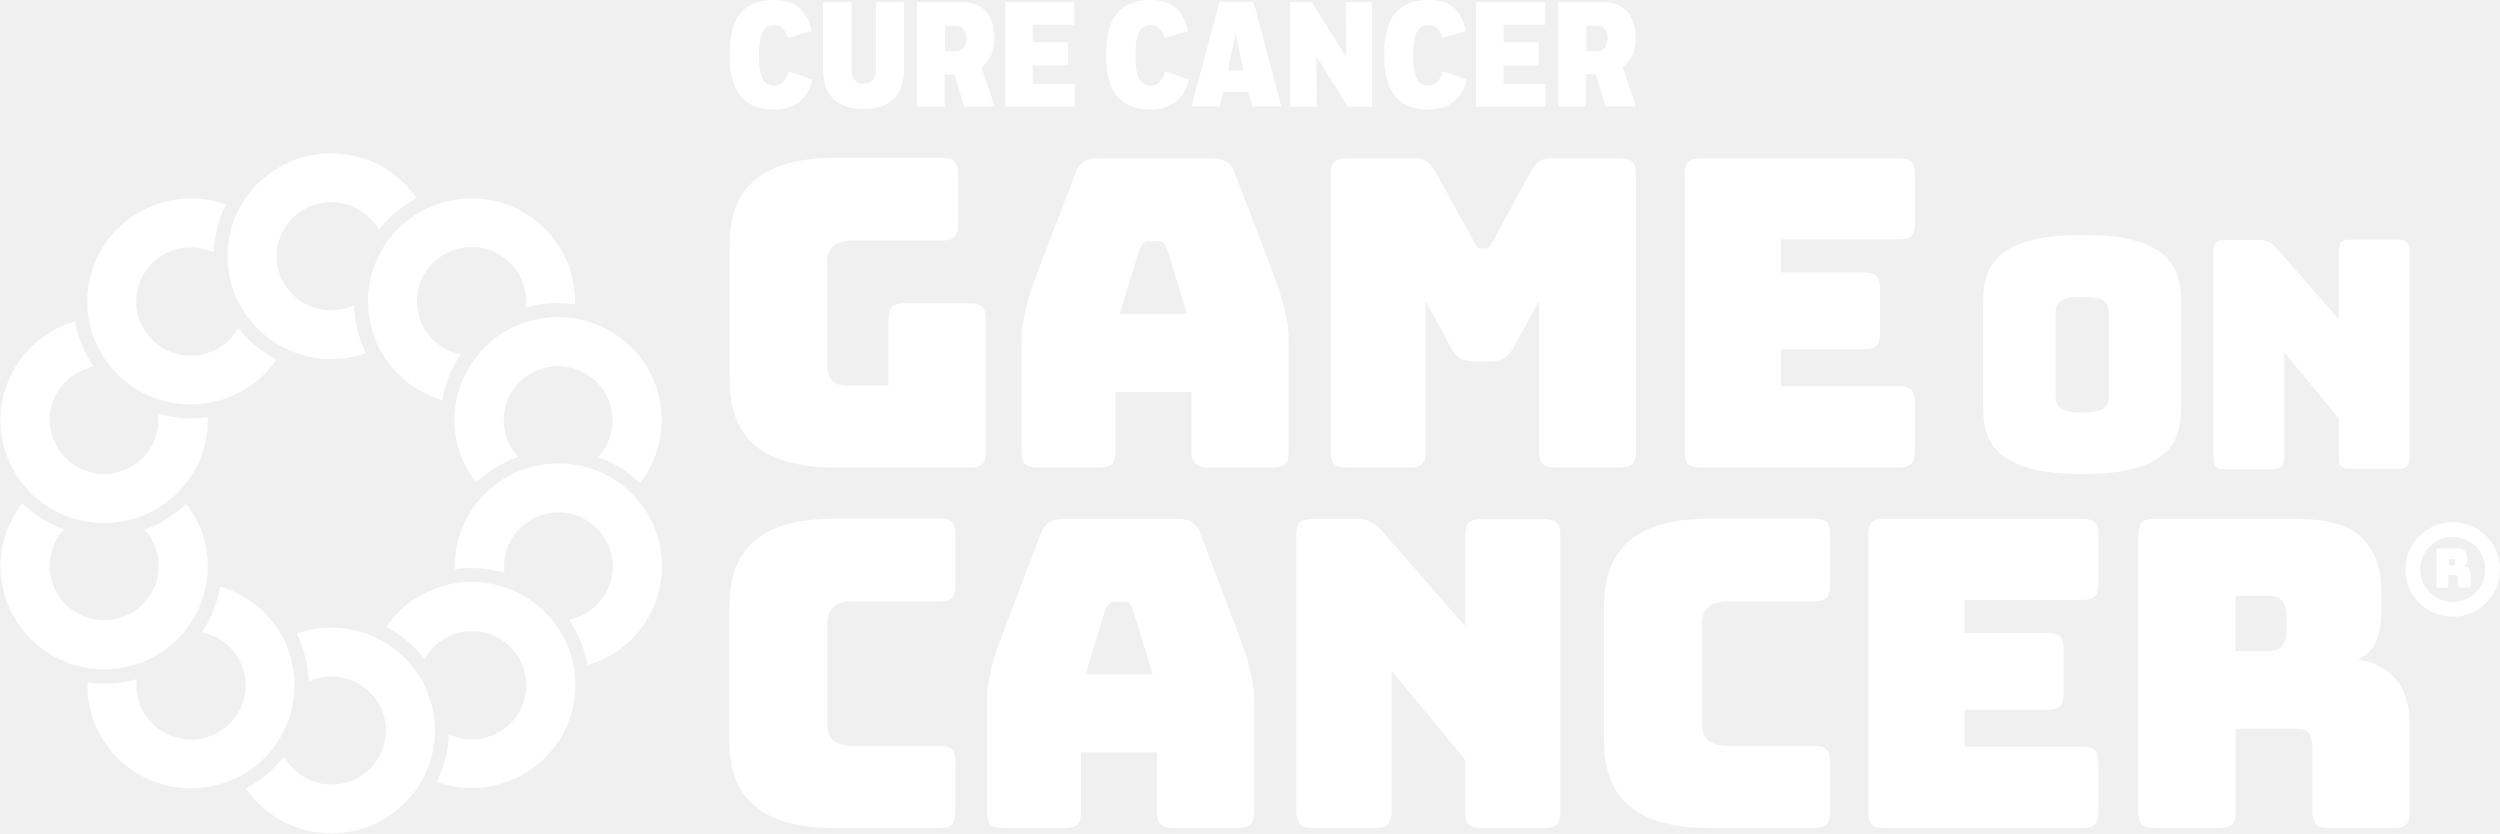
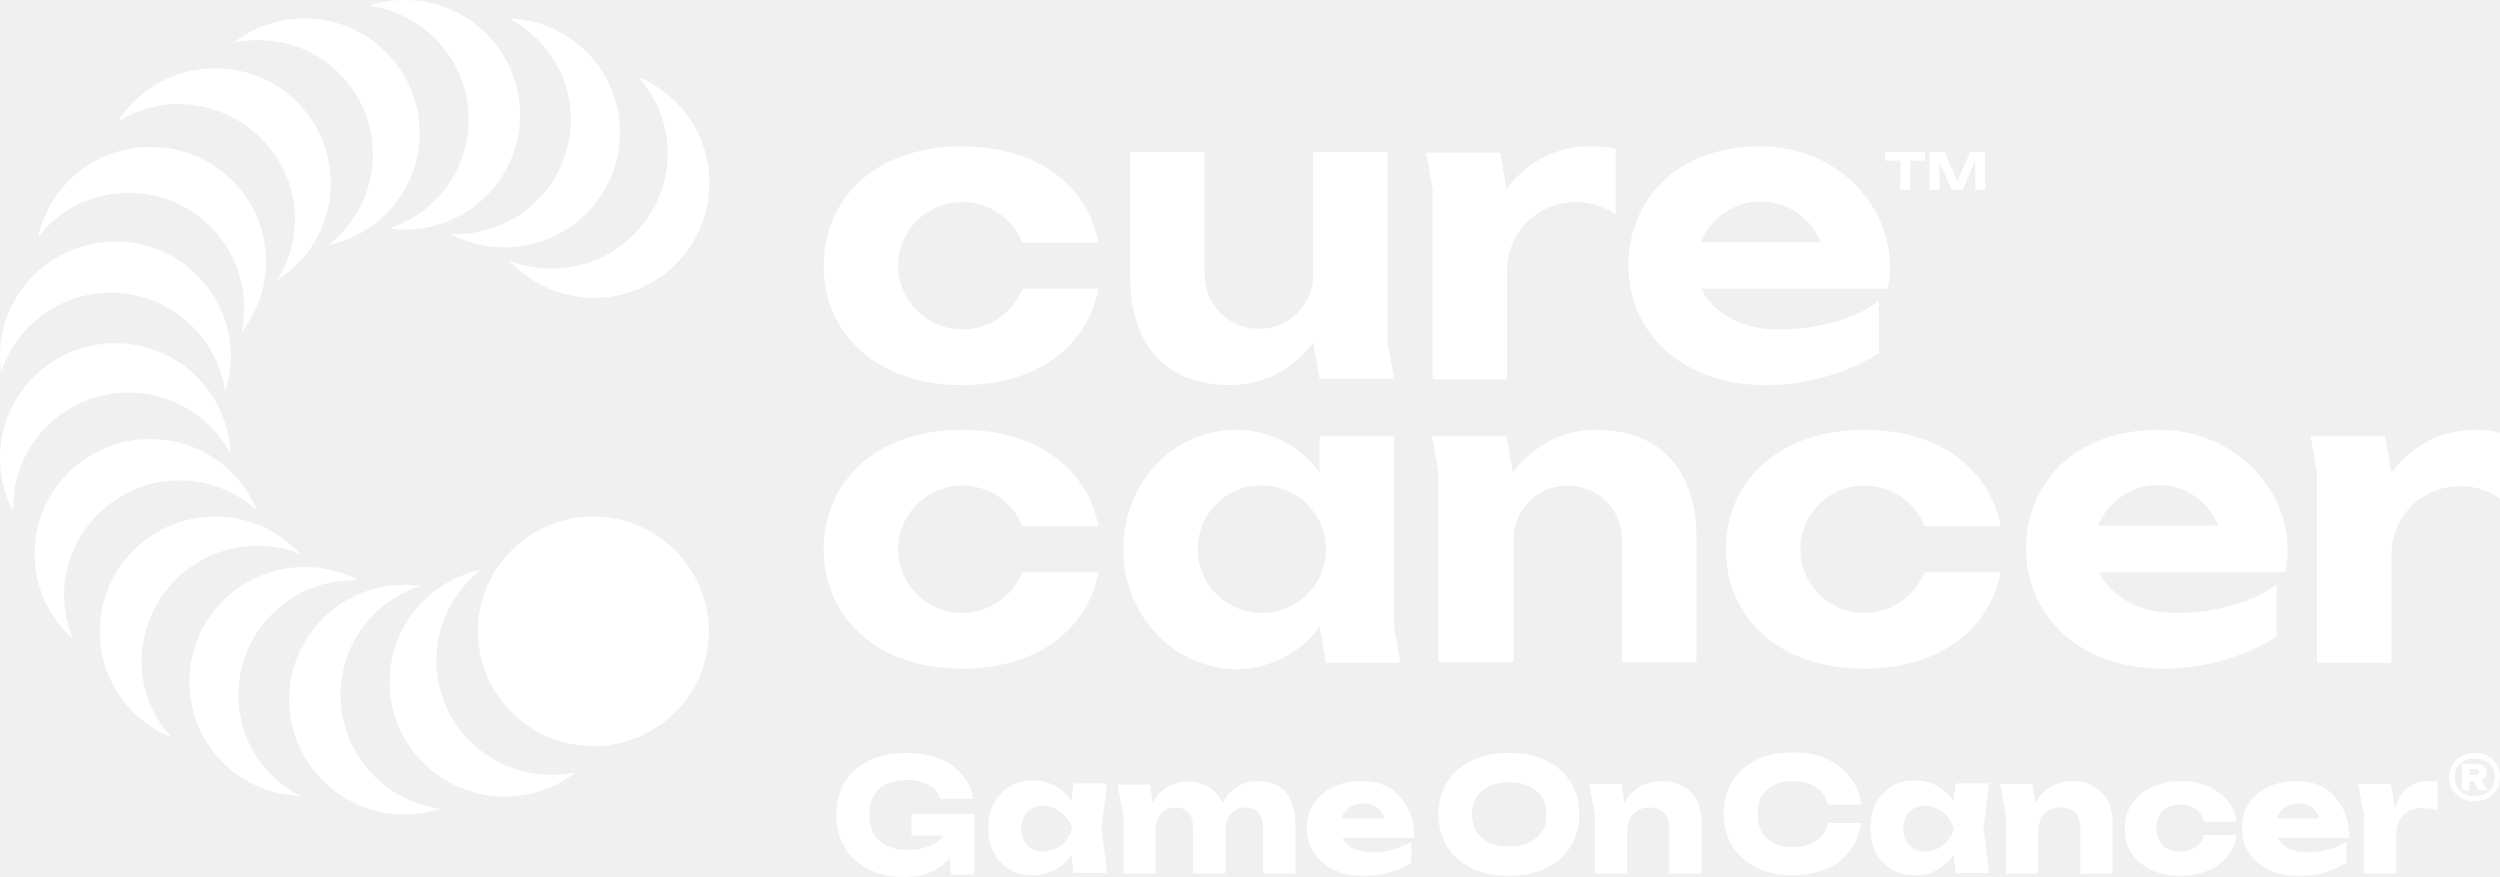
- <svg xmlns="http://www.w3.org/2000/svg" width="846" height="282" viewBox="0 0 846 282" fill="none">
-   <g clip-path="url(#clip0_1686_6701)">
-     <path d="M328.5 158.2H282.7C270.6 158.2 261.6 155.8 255.7 150.9C249.8 146.1 246.9 138.6 246.9 128.5V83.1C246.9 73 249.8 65.6 255.7 60.7C261.6 55.9 270.6 53.4 282.7 53.4H319C320.8 53.4 322.2 53.8 323 54.6C323.8 55.4 324.2 56.8 324.2 58.6V76.2C324.2 78 323.8 79.4 323 80.2C322.2 81 320.8 81.4 319 81.4H288.8C285.8 81.4 283.6 82 282.1 83.2C280.6 84.4 279.9 86.2 279.9 88.7V123.4C279.9 125.8 280.5 127.6 281.6 128.8C282.7 130 284.4 130.5 286.6 130.5H300.7V107.8C300.7 106 301.1 104.6 301.9 103.8C302.7 103 304.1 102.6 305.9 102.6H328.4C330.2 102.6 331.6 103 332.4 103.8C333.2 104.6 333.6 106 333.6 107.8V153C333.6 154.8 333.2 156.2 332.4 157C331.6 157.8 330.3 158.2 328.5 158.2Z" fill="white" />
-     <path d="M377.5 153C377.5 154.8 377.1 156.2 376.3 157C375.5 157.8 374.1 158.2 372.3 158.2H350.9C349.1 158.2 347.7 157.8 346.9 157C346.1 156.2 345.7 154.8 345.7 153V114.6C345.7 111.7 346.2 108.3 347.1 104.6C348 100.8 349.4 96.4 351.4 91.4L364 58.4C364.6 56.8 365.5 55.5 366.7 54.8C367.9 54 369.5 53.6 371.4 53.6H410.5C412.3 53.6 413.9 54 415.1 54.8C416.3 55.6 417.2 56.8 417.8 58.4L430.4 91.4C432.3 96.4 433.8 100.9 434.7 104.6C435.6 108.4 436.1 111.7 436.1 114.6V153C436.1 154.8 435.7 156.2 434.9 157C434.1 157.8 432.7 158.2 430.9 158.2H408.9C407 158.2 405.5 157.8 404.6 157C403.7 156.2 403.2 154.8 403.2 153V132.6H377.5V153ZM385.7 84.1L378.9 106.2H401.7L394.9 84.1C394.5 83.2 394.1 82.6 393.7 82.2C393.3 81.8 392.8 81.6 392.2 81.6H388.6C388 81.6 387.5 81.8 387.1 82.2C386.5 82.6 386.1 83.2 385.7 84.1Z" fill="white" />
-     <path d="M477.2 158.2H455.5C453.7 158.2 452.3 157.8 451.5 157C450.7 156.2 450.3 154.8 450.3 153V58.8C450.3 57 450.7 55.6 451.5 54.8C452.3 54 453.7 53.6 455.5 53.6H478.9C480.4 53.6 481.7 53.9 482.8 54.6C483.8 55.3 484.8 56.4 485.6 57.9L498.7 81.6C499.2 82.5 499.6 83.1 499.9 83.5C500.2 83.9 500.7 84.1 501.3 84.1H502.6C503.2 84.1 503.6 83.9 504 83.5C504.3 83.1 504.7 82.5 505.2 81.6L518.1 57.9C519 56.4 519.9 55.2 520.9 54.6C521.9 53.9 523.2 53.6 524.8 53.6H548.4C550.2 53.6 551.6 54 552.4 54.8C553.2 55.6 553.6 57 553.6 58.8V153C553.6 154.8 553.2 156.2 552.4 157C551.6 157.8 550.2 158.2 548.4 158.2H526C524.2 158.2 522.8 157.8 522 157C521.2 156.2 520.8 154.8 520.8 153V101.8L512.2 117.6C511.3 119.2 510.3 120.4 509.1 121.2C507.9 121.9 506.4 122.3 504.5 122.3H498.7C496.9 122.3 495.3 121.9 494.1 121.2C492.9 120.5 491.8 119.3 491 117.6L482.4 101.8V153C482.4 154.8 482 156.2 481.2 157C480.4 157.8 479 158.2 477.2 158.2Z" fill="white" />
-     <path d="M642.8 158.2H575.3C573.5 158.2 572.1 157.8 571.3 157C570.5 156.2 570.1 154.8 570.1 153V58.8C570.1 57 570.5 55.6 571.3 54.8C572.1 54 573.5 53.6 575.3 53.6H642.8C644.6 53.6 646 54 646.8 54.8C647.6 55.6 648 57 648 58.8V75.8C648 77.6 647.6 79 646.8 79.8C646 80.6 644.6 81 642.8 81H602.7V92.2H631C632.8 92.2 634.2 92.6 635 93.4C635.8 94.2 636.2 95.6 636.2 97.4V113C636.2 114.8 635.8 116.2 635 117C634.2 117.8 632.8 118.2 631 118.2H602.7V130.7H642.8C644.6 130.7 646 131.1 646.8 131.9C647.6 132.7 648 134.1 648 135.9V152.9C648 154.7 647.6 156.1 646.8 156.9C646 157.8 644.6 158.2 642.8 158.2Z" fill="white" />
-     <path d="M738.1 138.4C738.1 141.7 737.6 144.7 736.6 147.4C735.6 150.1 733.9 152.4 731.4 154.3C728.9 156.2 725.5 157.7 721.2 158.8C716.9 159.9 711.3 160.4 704.7 160.4C698 160.4 692.5 159.9 688.1 158.8C683.7 157.7 680.3 156.2 677.8 154.3C675.3 152.4 673.6 150.1 672.6 147.4C671.6 144.7 671.1 141.7 671.1 138.4V101.6C671.1 98.3 671.6 95.3 672.6 92.6C673.6 89.9 675.3 87.6 677.8 85.6C680.3 83.7 683.7 82.2 688.1 81.1C692.5 80 698 79.5 704.7 79.5C711.4 79.5 716.9 80 721.2 81.1C725.5 82.2 729 83.7 731.4 85.6C733.9 87.5 735.6 89.9 736.6 92.6C737.6 95.3 738.1 98.3 738.1 101.6V138.4ZM695.6 134.5C695.6 135.9 696.1 137.1 697.2 138.1C698.3 139.1 700.8 139.6 704.6 139.6C708.5 139.6 711 139.1 712 138.1C713.1 137.1 713.6 135.9 713.6 134.5V105.5C713.6 104.1 713.1 103 712 102C710.9 101 708.4 100.5 704.6 100.5C700.7 100.5 698.2 101 697.2 102C696.1 103 695.6 104.1 695.6 105.5V134.5Z" fill="white" />
-     <path d="M769.1 158.8H752.9C751.5 158.8 750.5 158.5 749.9 157.9C749.3 157.3 749 156.3 749 154.9V85.1C749 83.7 749.3 82.7 749.9 82.1C750.5 81.5 751.5 81.2 752.9 81.2H764.1C765.5 81.2 766.6 81.4 767.6 81.8C768.6 82.2 769.5 83 770.5 84.1L791.4 108V85C791.4 83.6 791.7 82.6 792.3 82C792.9 81.4 793.9 81.1 795.3 81.1H811.5C812.9 81.1 813.9 81.4 814.5 82C815.1 82.6 815.4 83.6 815.4 85V154.8C815.4 156.2 815.1 157.2 814.5 157.8C813.9 158.4 812.9 158.7 811.5 158.7H795.3C793.9 158.7 792.9 158.4 792.3 157.8C791.7 157.2 791.4 156.2 791.4 154.8V141.5L773 119.2V154.8C773 156.2 772.7 157.2 772.1 157.8C771.5 158.5 770.5 158.8 769.1 158.8Z" fill="white" />
-     <path d="M318.1 280.2H282.6C270.5 280.2 261.5 277.8 255.6 272.9C249.7 268.1 246.8 260.6 246.8 250.5V205.3C246.8 195.2 249.7 187.7 255.6 182.8C261.5 177.9 270.5 175.5 282.6 175.5H318.1C319.9 175.5 321.3 175.9 322.1 176.7C322.9 177.5 323.3 178.9 323.3 180.7V198.3C323.3 200.1 322.9 201.5 322.1 202.3C321.3 203.1 319.9 203.5 318.1 203.5H288.9C285.9 203.5 283.7 204.1 282.2 205.3C280.7 206.5 280 208.3 280 210.8V245.4C280 247.8 280.7 249.6 282.2 250.7C283.7 251.8 285.9 252.4 288.9 252.4H318.1C319.9 252.4 321.3 252.8 322.1 253.6C322.9 254.4 323.3 255.8 323.3 257.6V275C323.3 276.8 322.9 278.2 322.1 279C321.3 279.8 320 280.2 318.1 280.2Z" fill="white" />
-     <path d="M365.8 275C365.8 276.8 365.4 278.2 364.6 279C363.8 279.8 362.4 280.2 360.6 280.2H339.2C337.4 280.2 336 279.8 335.2 279C334.4 278.2 334 276.8 334 275V236.6C334 233.7 334.5 230.3 335.4 226.6C336.3 222.8 337.7 218.4 339.7 213.4L352.3 180.4C352.9 178.8 353.8 177.5 355 176.8C356.2 176 357.8 175.6 359.7 175.6H398.8C400.6 175.6 402.2 176 403.4 176.8C404.6 177.6 405.5 178.8 406.1 180.4L418.7 213.4C420.6 218.4 422.1 222.9 423 226.6C423.9 230.4 424.4 233.7 424.4 236.6V275C424.4 276.8 424 278.2 423.2 279C422.4 279.8 421 280.2 419.2 280.2H397.2C395.3 280.2 393.8 279.8 392.9 279C392 278.2 391.5 276.8 391.5 275V254.6H365.8V275ZM374.1 206.1L367.3 228.2H390.1L383.3 206.1C382.9 205.2 382.5 204.6 382.1 204.2C381.7 203.8 381.2 203.6 380.6 203.6H377C376.4 203.6 375.9 203.8 375.5 204.2C374.9 204.6 374.5 205.2 374.1 206.1Z" fill="white" />
-     <path d="M465.7 280.2H443.9C442.1 280.2 440.7 279.8 439.9 279C439.1 278.2 438.7 276.8 438.7 275V180.8C438.7 179 439.1 177.6 439.9 176.8C440.7 176 442.1 175.6 443.9 175.6H459C460.8 175.6 462.4 175.9 463.7 176.5C465 177.1 466.3 178.1 467.6 179.6L495.8 211.9V180.9C495.8 179.1 496.2 177.7 497 176.9C497.8 176.1 499.2 175.7 501 175.7H522.8C524.6 175.7 526 176.1 526.8 176.9C527.6 177.7 528 179.1 528 180.9V275C528 276.8 527.6 278.2 526.8 279C526 279.8 524.6 280.2 522.8 280.2H501C499.2 280.2 497.8 279.8 497 279C496.2 278.2 495.8 276.8 495.8 275V257.1L470.9 227V275C470.9 276.8 470.5 278.2 469.7 279C468.9 279.8 467.5 280.2 465.7 280.2Z" fill="white" />
-     <path d="M614.1 280.2H578.6C566.5 280.2 557.5 277.8 551.6 272.9C545.7 268.1 542.8 260.6 542.8 250.5V205.3C542.8 195.2 545.7 187.7 551.6 182.8C557.5 177.9 566.5 175.5 578.6 175.5H614.1C615.9 175.5 617.3 175.9 618.1 176.7C618.9 177.5 619.3 178.9 619.3 180.7V198.3C619.3 200.1 618.9 201.5 618.1 202.3C617.3 203.1 615.9 203.5 614.1 203.5H584.9C581.9 203.5 579.7 204.1 578.2 205.3C576.7 206.5 576 208.3 576 210.8V245.4C576 247.8 576.7 249.6 578.2 250.7C579.7 251.8 581.9 252.4 584.9 252.4H614.1C615.9 252.4 617.3 252.8 618.1 253.6C618.9 254.4 619.3 255.8 619.3 257.6V275C619.3 276.8 618.9 278.2 618.1 279C617.3 279.8 616 280.2 614.1 280.2Z" fill="white" />
-     <path d="M704.9 280.2H637.4C635.6 280.2 634.2 279.8 633.4 279C632.6 278.2 632.2 276.8 632.2 275V180.8C632.2 179 632.6 177.6 633.4 176.8C634.2 176 635.6 175.6 637.4 175.6H704.9C706.7 175.6 708.1 176 708.9 176.8C709.7 177.6 710.1 179 710.1 180.8V197.8C710.1 199.6 709.7 201 708.9 201.8C708.1 202.6 706.7 203 704.9 203H664.8V214.2H693.1C694.9 214.2 696.3 214.6 697.1 215.4C697.9 216.2 698.3 217.6 698.3 219.4V235C698.3 236.8 697.9 238.2 697.1 239C696.3 239.8 694.9 240.2 693.1 240.2H664.8V252.7H704.9C706.7 252.7 708.1 253.1 708.9 253.9C709.7 254.7 710.1 256.1 710.1 257.9V274.9C710.1 276.7 709.7 278.1 708.9 278.9C708 279.8 706.7 280.2 704.9 280.2Z" fill="white" />
-     <path d="M751.2 280.2H728.8C727 280.2 725.6 279.8 724.8 279C724 278.2 723.6 276.8 723.6 275V180.8C723.6 179 724 177.6 724.8 176.8C725.6 176 727 175.6 728.8 175.6H777.2C788.1 175.6 795.5 177.9 799.7 182.4C803.8 186.9 805.9 192.7 805.9 199.9V206.6C805.9 210.7 805.3 214.1 804.1 217C802.9 219.9 800.8 221.9 797.8 223.2C803 223.8 807.3 225.9 810.5 229.6C813.7 233.3 815.4 238.2 815.4 244.3V275C815.4 276.8 815 278.2 814.2 279C813.4 279.8 812 280.2 810.2 280.2H787.7C785.9 280.2 784.5 279.8 783.7 279C782.9 278.2 782.5 276.8 782.5 275V252.8C782.5 250.7 782.1 249.1 781.3 248.1C780.5 247.1 779 246.6 777 246.6H756.6V275C756.6 276.8 756.2 278.2 755.4 279C754.4 279.8 753.1 280.2 751.2 280.2ZM756.5 201.7V220.3H767.4C769.9 220.3 771.6 219.6 772.5 218.3C773.4 217 773.8 215.4 773.8 213.4V208.5C773.8 206.6 773.4 204.9 772.5 203.6C771.6 202.3 769.9 201.6 767.4 201.6H756.5V201.7Z" fill="white" />
-     <path d="M93.5 121.7C91.3 124.9 88.6 127.8 85.2 130.2C69.5 141.5 47.6 138.1 36.2 122.5C24.8 106.9 28.3 85.2 44 73.8C53.7 66.8 65.9 65.4 76.4 69.2C74 74.1 72.5 79.5 72.3 85.4C66.4 82.7 59.3 83.2 53.7 87.2C45.5 93.1 43.6 104.6 49.6 112.8C55.6 121 67.1 122.8 75.4 116.9C77.6 115.3 79.3 113.3 80.6 111C84.1 115.4 88.5 119 93.5 121.7Z" fill="white" />
-     <path d="M70.3 141.2C70.4 145 69.9 149 68.6 152.9C62.6 171.2 42.8 181.2 24.4 175.3C6 169.4 -4.1 149.7 1.9 131.4C5.6 120 14.7 111.9 25.4 108.7C26.3 114.1 28.4 119.3 31.7 124.1C25.4 125.4 19.9 129.9 17.7 136.4C14.6 146 19.9 156.4 29.5 159.5C39.2 162.6 49.6 157.4 52.7 147.7C53.5 145.1 53.8 142.5 53.5 139.9C59 141.6 64.7 142 70.3 141.2Z" fill="white" />
-     <path d="M63 170.5C65.4 173.6 67.3 177 68.6 180.9C74.6 199.2 64.5 218.9 46.1 224.8C27.7 230.8 7.9 220.7 1.9 202.4C-1.8 191 0.7 179.1 7.5 170.3C11.4 174.1 16.2 177.2 21.7 179.1C17.3 183.8 15.6 190.7 17.7 197.2C20.8 206.8 31.2 212.1 40.9 209C50.6 205.9 55.9 195.5 52.8 185.9C51.9 183.3 50.6 181.1 48.8 179.2C54.1 177.4 59 174.4 63 170.5Z" fill="white" />
-     <path d="M74.5 198.5C78.2 199.6 81.8 201.3 85.2 203.7C100.9 215 104.3 236.8 93 252.4C81.6 268 59.7 271.4 44 260.1C34.3 253.1 29.2 242 29.6 230.9C35.1 231.7 40.7 231.4 46.3 229.8C45.5 236.2 48.2 242.7 53.8 246.8C62 252.7 73.6 250.9 79.6 242.7C85.6 234.5 83.8 223.1 75.5 217.1C73.3 215.5 70.8 214.5 68.3 214C71.4 209.3 73.6 204 74.5 198.5Z" fill="white" />
-     <path d="M100.4 214.4C104.1 213.1 108 212.4 112.1 212.4C131.5 212.4 147.2 228 147.2 247.2C147.2 266.4 131.5 282 112.1 282C100.1 282 89.5 276 83.2 266.8C88.1 264.3 92.4 260.7 96.1 256.1C99.3 261.7 105.3 265.5 112.2 265.5C122.4 265.5 130.6 257.3 130.6 247.2C130.6 237.1 122.3 228.9 112.2 228.9C109.4 228.9 106.9 229.5 104.5 230.6C104.2 225 102.9 219.4 100.4 214.4Z" fill="white" />
-     <path d="M130.7 212.1C132.9 208.9 135.7 206 139 203.6C154.7 192.3 176.6 195.7 188 211.3C199.4 226.9 195.9 248.7 180.2 260C170.5 267 158.3 268.3 147.8 264.6C150.2 259.7 151.7 254.3 151.9 248.5C157.8 251.2 164.9 250.7 170.5 246.7C178.7 240.7 180.6 229.3 174.6 221.1C168.6 212.9 157.1 211.1 148.9 217.1C146.7 218.7 145 220.7 143.7 222.9C140.1 218.5 135.7 214.8 130.7 212.1Z" fill="white" />
-     <path d="M153.9 192.6C153.8 188.7 154.3 184.8 155.6 180.9C161.6 162.6 181.4 152.6 199.8 158.5C218.2 164.4 228.3 184.1 222.3 202.4C218.6 213.8 209.5 222 198.8 225.1C197.9 219.7 195.8 214.5 192.5 209.7C198.9 208.4 204.3 203.9 206.5 197.4C209.6 187.8 204.3 177.5 194.7 174.3C185 171.2 174.6 176.4 171.5 186C170.6 188.6 170.4 191.2 170.7 193.8C165.2 192.3 159.5 191.8 153.9 192.6Z" fill="white" />
-     <path d="M161.1 163.3C158.7 160.2 156.8 156.7 155.5 152.9C149.5 134.6 159.6 115 178 109C196.4 103.1 216.2 113.1 222.2 131.4C225.9 142.8 223.4 154.7 216.6 163.5C212.7 159.7 207.9 156.6 202.4 154.7C206.8 150 208.5 143.1 206.4 136.6C203.3 127 192.9 121.7 183.2 124.8C173.5 127.9 168.2 138.3 171.4 147.9C172.2 150.5 173.6 152.7 175.4 154.6C170.1 156.4 165.2 159.4 161.1 163.3Z" fill="white" />
-     <path d="M149.7 135.4C146 134.3 142.4 132.6 139 130.2C123.3 118.9 119.9 97.1 131.2 81.5C142.6 65.9 164.5 62.5 180.2 73.8C189.9 80.8 194.9 91.9 194.6 103C189.2 102.2 183.5 102.5 177.9 104.1C178.7 97.7 176 91.2 170.4 87.1C162.2 81.1 150.6 83 144.6 91.2C138.6 99.4 140.4 110.8 148.7 116.8C150.9 118.4 153.4 119.4 155.9 119.9C152.8 124.5 150.6 129.8 149.7 135.4Z" fill="white" />
-     <path d="M123.8 119.5C120.1 120.8 116.2 121.5 112.1 121.5C92.7 121.5 77 105.9 77 86.7C77 67.5 92.7 51.9 112.1 51.9C124.1 51.9 134.7 57.9 141 67.1C136.1 69.6 131.7 73.2 128.2 77.8C125 72.2 119 68.4 112.1 68.4C101.9 68.4 93.6 76.6 93.6 86.7C93.6 96.8 101.9 105 112.1 105C114.8 105 117.4 104.4 119.8 103.3C120 108.9 121.3 114.4 123.8 119.5Z" fill="white" />
-     <path d="M830 206.2C837.456 206.2 843.5 200.156 843.5 192.7C843.5 185.244 837.456 179.2 830 179.2C822.544 179.2 816.5 185.244 816.5 192.7C816.5 200.156 822.544 206.2 830 206.2Z" stroke="white" stroke-width="5" stroke-miterlimit="10" />
-     <path d="M828 198.9H825.2C825 198.9 824.8 198.8 824.7 198.7C824.6 198.6 824.5 198.4 824.5 198.2V186.3C824.5 186.1 824.6 185.9 824.7 185.8C824.8 185.7 825 185.6 825.2 185.6H831.3C832.7 185.6 833.6 185.9 834.1 186.5C834.6 187.1 834.9 187.8 834.9 188.7V189.5C834.9 190 834.8 190.5 834.7 190.8C834.5 191.2 834.3 191.4 833.9 191.6C834.6 191.7 835.1 191.9 835.5 192.4C835.9 192.9 836.1 193.5 836.1 194.3V198.2C836.1 198.4 836 198.6 835.9 198.7C835.8 198.8 835.6 198.9 835.4 198.9H832.5C832.3 198.9 832.1 198.8 832 198.7C831.9 198.6 831.8 198.4 831.8 198.2V195.4C831.8 195.1 831.7 194.9 831.6 194.8C831.5 194.7 831.3 194.6 831.1 194.6H828.5V198.2C828.5 198.4 828.4 198.6 828.3 198.7C828.4 198.9 828.2 198.9 828 198.9ZM828.7 189V191.4H830.1C830.4 191.4 830.6 191.3 830.7 191.2C830.8 191 830.9 190.8 830.9 190.6V190C830.9 189.8 830.8 189.5 830.7 189.4C830.6 189.2 830.4 189.2 830.1 189.2H828.7V189Z" fill="white" />
-     <path d="M374.3 18.4C374.3 5.7 379.3 0 389.4 0C395.8 0 400.2 2.6 402.1 10.5L394 12.9C393.1 9.7 391.7 8.5 389.4 8.5C386.1 8.5 384.2 10.8 384.2 18.8C384.2 26.6 386.1 29 389.4 29C391.8 29 393.4 27.3 394.2 24.1L402.4 26.9C400.5 33.8 396.2 37.1 389.1 37.1C378.8 36.9 374.3 30.7 374.3 18.4Z" fill="white" />
-     <path d="M415.5 23.9H420.8L418.2 11.3L415.5 23.9ZM422.5 31.1H413.9L412.8 36H403.2L412.7 0.6H424.2L433.6 36H423.7L422.5 31.1Z" fill="white" />
-     <path d="M445.4 18.9L445.6 36.1H436.6V0.7H443.9L455.6 19.5L455.4 0.7H464.3V36.1H456.1L445.4 18.9Z" fill="white" />
-     <path d="M468.4 18.4C468.4 5.7 473.4 0 483.5 0C489.9 0 494.3 2.6 496.1 10.5L488 12.9C487.1 9.7 485.8 8.5 483.4 8.5C480.1 8.5 478.2 10.8 478.2 18.8C478.2 26.6 480.1 29 483.4 29C485.8 29 487.4 27.3 488.2 24.1L496.4 26.9C494.5 33.8 490.2 37.1 483 37.1C472.9 36.9 468.4 30.7 468.4 18.4Z" fill="white" />
-     <path d="M499.5 0.7H522.9V8.4H508.8V14.3H520.7V22.2H508.8V28.4H523V36.1H499.5V0.7Z" fill="white" />
-     <path d="M536.8 8.7V17.3H540.3C542.6 17.3 544 15.8 544 13C544 10.3 542.8 8.7 540.2 8.7H536.8ZM536.8 36.1H527.3V0.7H542.3C550 0.7 553.5 5.7 553.5 12.9C553.5 17.4 551.9 20.7 549.1 22.7L553.6 36H543.3L540 25.1H536.7V36.1H536.8Z" fill="white" />
-     <path d="M246.9 18.4C246.9 5.7 251.9 0 262 0C268.4 0 272.8 2.6 274.7 10.5L266.6 12.9C265.7 9.7 264.4 8.5 262 8.5C258.7 8.5 256.8 10.8 256.8 18.8C256.8 26.6 258.7 29 262 29C264.4 29 266 27.3 266.8 24.1L275 26.9C273.1 33.8 268.8 37.1 261.6 37.1C251.4 36.9 246.9 30.7 246.9 18.4Z" fill="white" />
-     <path d="M296.2 0.7H305.9V23.4C305.9 32.5 300.9 36.9 292.2 36.9C283.4 36.9 278.5 32.4 278.5 23.4V0.7H288.2V23.8C288.2 26.8 289.7 28.3 292.3 28.3C294.9 28.3 296.4 26.8 296.4 23.8V0.7H296.2Z" fill="white" />
-     <path d="M319.8 8.7V17.3H323.3C325.6 17.3 327 15.8 327 13C327 10.3 325.8 8.7 323.2 8.7H319.8ZM319.8 36.1H310.3V0.7H325.3C333 0.7 336.5 5.7 336.5 12.9C336.5 17.5 334.9 20.7 332.1 22.8L336.6 36.1H326.3L323 25.2H319.7V36.1H319.8Z" fill="white" />
-     <path d="M340.2 0.7H363.5V8.4H349.5V14.3H361.4V22.1H349.5V28.4H363.7V36.1H340.2V0.7Z" fill="white" />
-   </g>
-   <defs>
-     <clipPath id="clip0_1686_6701">
-       <rect width="846" height="282" fill="white" />
-     </clipPath>
-   </defs>
+ <svg xmlns="http://www.w3.org/2000/svg" width="325" height="114" viewBox="0 0 325 114" fill="none">
+   <path d="M107.083 34.543C107.083 25.963 113.611 19.025 125.092 19.025C135.148 19.025 141.451 24.397 142.802 31.559H132.897C131.696 28.425 128.619 26.262 125.092 26.262C120.44 26.262 116.763 29.992 116.763 34.543C116.763 39.094 120.515 42.825 125.092 42.825C128.619 42.825 131.696 40.661 132.897 37.528H142.802C141.451 44.69 135.148 50.062 125.092 50.062C113.686 50.062 107.083 43.123 107.083 34.543ZM125.092 86.918C135.148 86.918 141.451 81.546 142.802 74.383H132.897C131.696 77.442 128.619 79.681 125.092 79.681C120.44 79.681 116.763 75.95 116.763 71.399C116.763 66.848 120.515 63.118 125.092 63.118C128.619 63.118 131.696 65.281 132.897 68.415H142.802C141.451 61.253 135.148 55.881 125.092 55.881C113.686 55.881 107.083 62.819 107.083 71.399C107.083 79.979 113.686 86.918 125.092 86.918ZM263.392 71.399C263.392 62.819 269.695 55.881 280.576 55.881C290.556 55.881 297.385 63.565 297.385 71.399C297.385 72.369 297.31 73.563 297.085 74.383H272.847C274.348 77.442 278.025 79.681 282.752 79.681C291.757 79.681 295.959 75.95 295.959 75.95V82.74C295.959 82.74 290.181 86.918 281.176 86.918C270.296 86.918 263.392 79.979 263.392 71.399ZM272.772 68.34H288.38C287.18 65.207 284.103 63.043 280.576 63.043C277.049 63.043 273.973 65.281 272.772 68.34ZM211.689 34.543C211.689 25.963 217.992 19.025 228.873 19.025C238.854 19.025 245.682 26.709 245.682 34.543C245.682 35.513 245.607 36.632 245.382 37.528H221.144C222.645 40.586 226.322 42.825 231.049 42.825C240.054 42.825 244.257 39.094 244.257 39.094V45.883C244.257 45.883 238.478 50.062 229.474 50.062C218.593 50.062 211.689 43.123 211.689 34.543ZM221.069 31.484H236.677C235.477 28.351 232.4 26.187 228.873 26.187C225.346 26.187 222.345 28.425 221.069 31.484ZM247.033 24.695H248.309V20.89H250.26V19.771H245.082V20.89H247.033V24.695ZM159.911 50.062C167.19 50.062 170.717 44.466 170.717 44.466L171.542 49.241H181.223L180.397 44.466V19.771H170.717V35.737C170.717 39.617 167.565 42.75 163.663 42.75C159.761 42.75 156.609 39.617 156.609 35.737V19.771H146.929V36.185C146.854 41.929 149.405 50.062 159.911 50.062ZM146.029 71.399C146.029 62.67 152.557 55.881 160.737 55.881C165.689 55.881 169.891 58.791 171.542 61.476V56.702H181.223V81.397L182.048 86.171H172.368L171.542 81.397C169.891 84.082 165.689 86.992 160.737 86.992C152.632 86.918 146.029 80.054 146.029 71.399ZM155.709 71.399C155.709 76.025 159.461 79.681 164.038 79.681C168.691 79.681 172.368 75.95 172.368 71.399C172.368 66.774 168.616 63.118 164.038 63.118C159.386 63.043 155.709 66.774 155.709 71.399ZM252.061 20.89L253.712 24.695H255.137L256.788 20.89V24.695H258.064V19.771H256.113L254.462 23.576L252.811 19.771H250.86V24.695H252.136V20.89H252.061ZM187.076 86.097H196.756V70.131C196.756 66.251 199.908 63.118 203.81 63.118C207.712 63.118 210.864 66.251 210.864 70.131V86.097H220.544V69.683C220.544 64.013 218.067 55.881 207.487 55.881C200.208 55.881 196.681 61.476 196.681 61.476L195.855 56.702H186.175L187.001 61.476V86.097H187.076ZM321.698 55.881C314.419 55.881 310.892 61.476 310.892 61.476L310.067 56.702H300.387L301.212 61.476V86.171H310.892V72.071C310.892 67.147 314.87 63.192 319.822 63.192C321.773 63.192 323.574 63.789 325 64.834V56.254C324.024 55.956 322.899 55.881 321.698 55.881ZM260.09 74.383H250.185C248.984 77.442 245.907 79.681 242.381 79.681C237.728 79.681 234.051 75.95 234.051 71.399C234.051 66.848 237.803 63.118 242.381 63.118C245.907 63.118 248.984 65.281 250.185 68.415H260.09C258.739 61.253 252.436 55.881 242.381 55.881C230.974 55.881 224.371 62.819 224.371 71.399C224.371 79.979 230.899 86.918 242.381 86.918C252.436 86.918 258.739 81.546 260.09 74.383ZM195.931 49.241V35.14C195.931 30.216 199.908 26.262 204.86 26.262C206.811 26.262 208.612 26.859 210.038 27.903V19.323C208.988 19.099 207.862 19.025 206.661 19.025C199.382 19.025 195.855 24.62 195.855 24.62L195.03 19.846H185.425L186.25 24.62V49.315H195.931V49.241ZM71.739 34.916C69.713 34.916 67.837 34.543 66.111 33.797C68.887 36.781 72.789 38.721 77.217 38.721C85.471 38.721 92.225 32.081 92.225 23.8C92.225 17.533 88.398 12.236 82.92 9.997C85.321 12.609 86.822 16.115 86.822 19.995C86.672 28.276 79.993 34.916 71.739 34.916ZM74.215 15.518C74.215 23.725 67.536 30.44 59.207 30.44C58.982 30.44 58.832 30.44 58.607 30.44C60.708 31.559 63.109 32.156 65.585 32.156C73.84 32.156 80.593 25.516 80.593 17.234C80.593 9.177 74.215 2.686 66.186 2.387C70.988 4.924 74.215 9.848 74.215 15.518ZM60.933 15.518C60.933 22.158 56.581 27.754 50.577 29.694C51.253 29.768 51.928 29.843 52.603 29.843C60.858 29.843 67.611 23.203 67.611 14.921C67.611 6.715 60.933 0 52.603 0C51.028 0 49.452 0.224 48.026 0.746C55.305 1.791 60.933 7.983 60.933 15.518ZM48.476 20.069C48.476 24.844 46.225 29.097 42.698 31.857C49.452 30.44 54.554 24.471 54.554 17.309C54.554 9.102 47.876 2.387 39.546 2.387C36.094 2.387 32.943 3.581 30.391 5.521C31.367 5.297 32.417 5.223 33.543 5.223C41.797 5.148 48.476 11.863 48.476 20.069ZM38.346 28.5C38.346 31.41 37.52 34.096 36.019 36.408C40.222 33.797 42.998 29.097 42.998 23.8C42.998 15.593 36.32 8.878 27.99 8.878C22.662 8.878 17.935 11.639 15.308 15.817C17.634 14.399 20.336 13.504 23.262 13.504C31.592 13.653 38.346 20.293 38.346 28.5ZM16.734 25.068C24.988 25.068 31.742 31.708 31.742 39.989C31.742 41.034 31.592 42.078 31.442 43.123C33.393 40.586 34.594 37.453 34.594 34.021C34.594 25.814 27.915 19.099 19.585 19.099C12.382 19.099 6.378 24.098 4.953 30.887C7.579 27.306 11.856 25.068 16.734 25.068ZM14.408 38.05C21.987 38.05 28.215 43.645 29.266 50.882C29.716 49.465 30.016 47.898 30.016 46.331C30.016 38.124 23.338 31.41 15.008 31.41C6.754 31.41 0 38.05 0 46.331C0 47.003 0.075 47.674 0.15 48.346C2.101 42.377 7.729 38.05 14.408 38.05ZM16.734 51.031C22.437 51.031 27.465 54.239 29.941 58.94C29.641 50.957 23.037 44.615 15.008 44.615C6.754 44.615 0 51.255 0 59.537C0 62.073 0.6 64.386 1.726 66.475C1.726 66.251 1.726 66.102 1.726 65.878C1.726 57.746 8.405 51.031 16.734 51.031ZM23.338 62.446C27.24 62.446 30.692 63.938 33.393 66.326C31.142 60.88 25.814 57.075 19.511 57.075C11.256 57.075 4.502 63.715 4.502 71.996C4.502 76.398 6.378 80.278 9.455 83.038C8.78 81.322 8.329 79.382 8.329 77.442C8.329 69.161 15.083 62.446 23.338 62.446ZM33.468 70.952C35.494 70.952 37.37 71.325 39.096 72.071C36.32 69.086 32.417 67.147 27.99 67.147C19.736 67.147 12.982 73.787 12.982 82.068C12.982 88.335 16.809 93.632 22.287 95.87C19.886 93.259 18.385 89.753 18.385 85.873C18.535 77.592 25.214 70.952 33.468 70.952ZM30.992 90.35C30.992 82.143 37.67 75.428 46 75.428C46.225 75.428 46.375 75.428 46.6 75.428C44.499 74.309 42.098 73.712 39.621 73.712C31.367 73.712 24.613 80.352 24.613 88.633C24.613 96.691 30.992 103.182 39.021 103.48C34.218 101.018 30.992 96.094 30.992 90.35ZM44.274 90.35C44.274 83.709 48.626 78.114 54.629 76.174C53.954 76.1 53.279 76.025 52.603 76.025C44.349 76.025 37.595 82.665 37.595 90.946C37.595 99.153 44.274 105.868 52.603 105.868C54.179 105.868 55.755 105.644 57.181 105.122C49.902 104.152 44.274 97.885 44.274 90.35ZM56.73 85.873C56.73 81.098 58.982 76.846 62.509 74.085C55.755 75.503 50.652 81.471 50.652 88.633C50.652 96.84 57.331 103.555 65.66 103.555C69.112 103.555 72.339 102.361 74.815 100.421C73.765 100.645 72.714 100.72 71.664 100.72C63.409 100.72 56.73 94.08 56.73 85.873ZM77.141 67.147C68.887 67.147 62.133 73.787 62.133 82.068C62.133 90.275 68.812 96.99 77.141 96.99C85.396 96.99 92.15 90.35 92.15 82.068C92.15 73.861 85.396 67.147 77.141 67.147ZM281.777 104.973C282.227 104.749 282.752 104.599 283.428 104.599C284.253 104.599 284.928 104.823 285.454 105.196C285.979 105.569 286.354 106.092 286.504 106.838H290.707C290.631 105.793 290.181 104.823 289.581 104.077C288.906 103.331 288.08 102.66 287.03 102.212C285.979 101.764 284.778 101.541 283.503 101.541C282.077 101.541 280.801 101.839 279.676 102.361C278.55 102.883 277.725 103.63 277.124 104.525C276.524 105.42 276.224 106.539 276.224 107.733C276.224 108.927 276.524 110.046 277.124 110.941C277.725 111.836 278.625 112.582 279.676 113.105C280.801 113.627 282.077 113.851 283.503 113.851C284.778 113.851 285.979 113.627 287.03 113.179C288.08 112.732 288.906 112.135 289.581 111.314C290.256 110.493 290.631 109.598 290.707 108.554H286.504C286.354 109.225 286.054 109.747 285.454 110.12C284.928 110.493 284.253 110.717 283.428 110.717C282.827 110.717 282.302 110.568 281.777 110.344C281.326 110.12 280.951 109.747 280.726 109.3C280.501 108.852 280.351 108.255 280.351 107.658C280.351 106.987 280.501 106.465 280.726 105.942C280.951 105.569 281.326 105.196 281.777 104.973ZM322.524 101.391L323.349 102.734H322.224L321.548 101.541H321.023V102.734H320.047V99.302H321.923C322.299 99.302 322.674 99.377 322.899 99.601C323.124 99.825 323.274 100.048 323.274 100.421C323.274 100.794 323.124 101.018 322.899 101.242C322.824 101.242 322.674 101.317 322.524 101.391ZM322.299 100.347C322.299 100.198 322.224 100.123 322.148 100.048C322.073 99.974 321.998 99.974 321.848 99.974H321.023V100.72H321.848C321.998 100.72 322.073 100.72 322.148 100.645C322.224 100.571 322.299 100.496 322.299 100.347ZM324.775 99.75C324.925 100.123 325 100.571 325 101.018C325 101.466 324.925 101.914 324.775 102.287C324.625 102.66 324.4 102.958 324.1 103.257C323.799 103.555 323.424 103.779 323.049 103.928C322.599 104.077 322.148 104.152 321.698 104.152C321.248 104.152 320.723 104.077 320.347 103.928C319.897 103.779 319.597 103.555 319.297 103.257C318.997 102.958 318.772 102.66 318.622 102.287C318.472 101.914 318.396 101.466 318.396 101.018C318.396 100.571 318.472 100.198 318.622 99.75C318.772 99.377 318.997 99.079 319.297 98.78C319.597 98.482 319.972 98.258 320.347 98.109C320.798 97.959 321.248 97.885 321.698 97.885C322.224 97.885 322.674 97.959 323.049 98.109C323.499 98.258 323.799 98.482 324.1 98.78C324.4 99.079 324.625 99.377 324.775 99.75ZM324.325 101.018C324.325 100.571 324.25 100.123 324.025 99.75C323.799 99.377 323.499 99.079 323.124 98.929C322.749 98.706 322.299 98.631 321.698 98.631C321.173 98.631 320.723 98.706 320.347 98.929C319.972 99.153 319.672 99.452 319.447 99.75C319.222 100.123 319.147 100.496 319.147 101.018C319.147 101.466 319.222 101.914 319.447 102.287C319.672 102.66 319.972 102.958 320.347 103.182C320.723 103.406 321.173 103.48 321.698 103.48C322.224 103.48 322.674 103.406 323.124 103.182C323.499 102.958 323.799 102.66 324.025 102.287C324.175 101.839 324.325 101.466 324.325 101.018ZM315.545 101.541C314.719 101.541 314.044 101.69 313.519 102.063C312.919 102.361 312.468 102.883 312.093 103.406C311.793 103.853 311.568 104.45 311.343 105.047L310.817 101.914H306.54L307.29 105.868V113.552H311.493V108.777C311.493 107.882 311.643 107.136 311.943 106.614C312.243 106.092 312.693 105.644 313.144 105.42C313.669 105.196 314.194 105.047 314.795 105.047C315.095 105.047 315.395 105.047 315.77 105.122C316.145 105.122 316.52 105.196 316.896 105.271V101.69C316.671 101.615 316.37 101.615 316.145 101.541C315.92 101.466 315.77 101.541 315.545 101.541ZM305.414 108.927H296.109C296.184 109.001 296.185 109.151 296.26 109.225C296.56 109.747 297.085 110.12 297.76 110.419C298.436 110.717 299.186 110.792 300.162 110.792C300.987 110.792 301.888 110.717 302.713 110.419C303.538 110.195 304.364 109.897 305.039 109.449V112.135C304.214 112.657 303.313 113.105 302.263 113.403C301.212 113.702 300.087 113.851 298.886 113.851C297.46 113.851 296.185 113.627 295.059 113.105C293.933 112.582 293.033 111.836 292.432 110.941C291.757 109.971 291.457 108.927 291.457 107.658C291.457 106.465 291.757 105.346 292.357 104.45C292.958 103.555 293.783 102.809 294.909 102.287C295.959 101.764 297.235 101.541 298.586 101.541C300.012 101.541 301.212 101.839 302.188 102.436C303.163 103.033 303.914 103.928 304.514 104.973C305.114 106.092 305.414 107.435 305.414 108.927ZM301.512 106.39C301.437 106.166 301.362 105.942 301.212 105.719C300.987 105.271 300.612 104.972 300.237 104.749C299.861 104.525 299.336 104.45 298.811 104.45C298.211 104.45 297.685 104.599 297.235 104.823C296.785 105.047 296.485 105.42 296.184 105.868C296.109 106.017 296.034 106.241 295.959 106.39H301.512ZM272.172 102.212C271.346 101.764 270.446 101.541 269.32 101.541C268.344 101.541 267.519 101.764 266.694 102.212C265.943 102.66 265.268 103.257 264.743 104.152C264.668 104.226 264.668 104.301 264.592 104.376L264.217 101.914H260.015L260.765 105.942V113.552H264.968V107.957C264.968 107.36 265.118 106.838 265.343 106.39C265.568 105.942 265.943 105.569 266.318 105.346C266.769 105.122 267.219 104.973 267.819 104.973C268.645 104.973 269.32 105.196 269.77 105.644C270.221 106.092 270.446 106.763 270.446 107.658V113.552H274.648V106.987C274.648 105.868 274.423 104.898 274.048 104.077C273.522 103.257 272.922 102.66 272.172 102.212ZM183.849 108.927H174.544C174.619 109.001 174.619 109.151 174.694 109.225C174.994 109.747 175.52 110.12 176.195 110.419C176.87 110.717 177.621 110.792 178.596 110.792C179.497 110.792 180.322 110.717 181.148 110.419C181.973 110.195 182.798 109.897 183.474 109.449V112.135C182.648 112.657 181.748 113.105 180.697 113.403C179.647 113.702 178.521 113.851 177.321 113.851C175.895 113.851 174.619 113.627 173.493 113.105C172.368 112.582 171.467 111.836 170.867 110.941C170.192 109.971 169.891 108.927 169.891 107.658C169.891 106.465 170.192 105.346 170.792 104.45C171.392 103.555 172.218 102.809 173.343 102.287C174.394 101.764 175.67 101.541 177.02 101.541C178.446 101.541 179.647 101.839 180.622 102.436C181.598 103.033 182.348 103.928 182.949 104.973C183.624 106.092 183.849 107.435 183.849 108.927ZM179.947 106.39C179.872 106.166 179.797 105.942 179.647 105.719C179.422 105.271 179.046 104.972 178.671 104.749C178.296 104.525 177.771 104.45 177.245 104.45C176.645 104.45 176.12 104.599 175.67 104.823C175.219 105.047 174.919 105.42 174.619 105.868C174.544 106.017 174.469 106.241 174.394 106.39H179.947ZM143.927 101.839L143.177 107.658L143.927 113.478H139.575L139.275 111.09C138.75 111.911 138.074 112.582 137.249 113.03C136.348 113.552 135.373 113.776 134.247 113.776C133.122 113.776 132.071 113.552 131.246 113.03C130.345 112.508 129.67 111.762 129.22 110.866C128.694 109.897 128.469 108.852 128.469 107.658C128.469 106.39 128.694 105.346 129.22 104.376C129.745 103.48 130.42 102.734 131.246 102.212C132.146 101.69 133.122 101.466 134.247 101.466C135.373 101.466 136.348 101.69 137.249 102.212C138.074 102.66 138.75 103.331 139.275 104.152L139.575 101.839H143.927ZM139.425 107.733C139.2 107.136 138.975 106.614 138.525 106.166C138.149 105.719 137.699 105.346 137.174 105.122C136.649 104.898 136.123 104.749 135.523 104.749C134.998 104.749 134.472 104.898 134.097 105.122C133.647 105.346 133.347 105.719 133.122 106.166C132.897 106.614 132.746 107.136 132.746 107.733C132.746 108.33 132.897 108.852 133.122 109.3C133.347 109.747 133.722 110.12 134.097 110.344C134.547 110.568 134.998 110.717 135.523 110.717C136.123 110.717 136.649 110.568 137.174 110.344C137.699 110.12 138.149 109.747 138.525 109.3C138.9 108.777 139.2 108.33 139.425 107.733ZM258.589 101.839L257.839 107.658L258.589 113.478H254.237L253.937 111.09C253.411 111.911 252.736 112.582 251.911 113.03C251.01 113.552 250.035 113.776 248.909 113.776C247.783 113.776 246.733 113.552 245.907 113.03C245.082 112.508 244.332 111.762 243.881 110.866C243.356 109.897 243.131 108.852 243.131 107.658C243.131 106.39 243.356 105.346 243.881 104.376C244.407 103.48 245.082 102.734 245.907 102.212C246.808 101.69 247.783 101.466 248.909 101.466C250.035 101.466 251.01 101.69 251.911 102.212C252.736 102.66 253.411 103.331 253.937 104.152L254.237 101.839H258.589ZM254.012 107.733C253.787 107.136 253.562 106.614 253.186 106.166C252.811 105.719 252.361 105.346 251.836 105.122C251.31 104.898 250.785 104.749 250.185 104.749C249.659 104.749 249.134 104.898 248.759 105.122C248.309 105.346 248.009 105.719 247.783 106.166C247.558 106.614 247.408 107.136 247.408 107.733C247.408 108.33 247.558 108.852 247.783 109.3C248.009 109.747 248.384 110.12 248.759 110.344C249.209 110.568 249.659 110.717 250.185 110.717C250.785 110.717 251.31 110.568 251.836 110.344C252.361 110.12 252.811 109.747 253.186 109.3C253.562 108.777 253.862 108.33 254.012 107.733ZM204.185 101.69C204.935 102.884 205.311 104.301 205.311 105.868C205.311 107.435 204.935 108.852 204.185 110.046C203.435 111.24 202.384 112.209 200.958 112.881C199.607 113.552 197.957 113.851 196.156 113.851C194.355 113.851 192.704 113.552 191.353 112.881C190.002 112.209 188.877 111.314 188.126 110.046C187.376 108.852 187.001 107.435 187.001 105.868C187.001 104.301 187.376 102.884 188.126 101.69C188.877 100.496 189.927 99.526 191.353 98.855C192.704 98.183 194.355 97.885 196.156 97.885C197.957 97.885 199.607 98.183 200.958 98.855C202.384 99.526 203.435 100.496 204.185 101.69ZM201.033 105.868C201.033 104.972 200.808 104.226 200.433 103.63C200.058 103.033 199.457 102.51 198.782 102.212C198.032 101.839 197.206 101.69 196.156 101.69C195.18 101.69 194.28 101.839 193.604 102.212C192.854 102.585 192.329 103.033 191.953 103.63C191.578 104.226 191.353 104.972 191.353 105.868C191.353 106.763 191.578 107.509 191.953 108.106C192.329 108.703 192.929 109.225 193.604 109.524C194.355 109.897 195.18 110.046 196.156 110.046C197.131 110.046 198.032 109.897 198.782 109.524C199.532 109.151 200.058 108.703 200.433 108.106C200.883 107.509 201.033 106.763 201.033 105.868ZM166.215 102.212C165.464 101.764 164.564 101.541 163.438 101.541C162.538 101.541 161.712 101.764 160.962 102.212C160.211 102.66 159.611 103.257 159.086 104.152C159.011 104.226 159.011 104.376 158.936 104.45C158.861 104.376 158.861 104.226 158.786 104.152C158.41 103.331 157.81 102.734 157.06 102.287C156.309 101.839 155.409 101.615 154.283 101.615C153.383 101.615 152.557 101.839 151.807 102.287C151.056 102.734 150.456 103.331 149.931 104.226C149.931 104.301 149.856 104.301 149.856 104.376L149.481 101.988H145.278L146.029 106.017V113.552H150.231V107.957C150.231 107.36 150.306 106.838 150.531 106.39C150.756 105.942 151.056 105.569 151.432 105.346C151.807 105.122 152.257 104.973 152.782 104.973C153.533 104.973 154.133 105.196 154.508 105.644C154.883 106.092 155.109 106.763 155.109 107.658V113.552H159.311V107.957C159.311 107.36 159.386 106.838 159.611 106.39C159.836 105.942 160.136 105.569 160.511 105.346C160.887 105.122 161.337 104.973 161.862 104.973C162.613 104.973 163.213 105.196 163.588 105.644C163.963 106.092 164.188 106.763 164.188 107.658V113.552H168.391V106.987C168.391 105.868 168.166 104.898 167.79 104.077C167.565 103.257 166.965 102.66 166.215 102.212ZM118.489 108.628H122.691C122.616 108.703 122.616 108.777 122.541 108.777C122.091 109.3 121.49 109.747 120.665 110.046C119.915 110.344 119.014 110.493 118.039 110.493C116.988 110.493 116.088 110.344 115.337 109.971C114.587 109.598 113.986 109.151 113.611 108.404C113.236 107.733 113.011 106.912 113.011 105.868C113.011 104.898 113.236 104.077 113.611 103.406C113.986 102.734 114.512 102.212 115.262 101.914C115.937 101.615 116.763 101.391 117.738 101.391C118.564 101.391 119.239 101.466 119.84 101.69C120.44 101.914 120.965 102.137 121.415 102.51C121.866 102.884 122.091 103.331 122.241 103.853H126.518C126.293 102.66 125.843 101.615 125.092 100.72C124.342 99.825 123.366 99.079 122.091 98.631C120.89 98.109 119.389 97.885 117.663 97.885C116.388 97.885 115.187 98.034 114.136 98.407C113.086 98.78 112.11 99.302 111.285 99.974C110.459 100.645 109.859 101.466 109.409 102.51C108.959 103.48 108.734 104.674 108.734 105.942C108.734 107.211 108.959 108.33 109.409 109.374C109.859 110.344 110.459 111.24 111.285 111.911C112.11 112.582 113.011 113.105 114.061 113.478C115.112 113.851 116.238 114 117.438 114C118.714 114 119.84 113.851 120.74 113.478C121.716 113.105 122.466 112.582 123.141 111.911C123.216 111.836 123.366 111.687 123.441 111.613L123.667 113.702H126.668V105.793H118.489V108.628ZM230.599 102.063C231.275 101.69 232.1 101.541 233.076 101.541C233.901 101.541 234.651 101.69 235.252 101.914C235.852 102.137 236.377 102.51 236.828 102.958C237.203 103.406 237.503 104.003 237.653 104.599H241.93C241.78 103.257 241.33 102.063 240.505 101.018C239.754 99.974 238.704 99.228 237.428 98.631C236.152 98.034 234.726 97.81 233.076 97.81C231.275 97.81 229.699 98.109 228.348 98.78C226.997 99.452 225.947 100.347 225.196 101.615C224.446 102.809 224.071 104.226 224.071 105.793C224.071 107.36 224.446 108.777 225.196 109.971C225.947 111.165 226.997 112.135 228.348 112.806C229.699 113.478 231.275 113.776 233.076 113.776C234.726 113.776 236.152 113.478 237.428 112.955C238.704 112.433 239.754 111.613 240.505 110.568C241.255 109.524 241.78 108.404 241.93 106.987H237.653C237.503 107.658 237.278 108.255 236.828 108.703C236.452 109.151 235.927 109.524 235.252 109.747C234.651 109.971 233.901 110.12 233.076 110.12C232.1 110.12 231.275 109.971 230.599 109.598C229.924 109.225 229.399 108.777 229.023 108.106C228.648 107.435 228.498 106.688 228.498 105.793C228.498 104.898 228.648 104.152 229.023 103.48C229.399 102.883 229.924 102.436 230.599 102.063ZM218.743 102.212C217.917 101.764 217.017 101.541 215.891 101.541C214.916 101.541 214.09 101.764 213.265 102.212C212.514 102.66 211.839 103.257 211.314 104.152C211.239 104.226 211.239 104.301 211.164 104.376L210.788 101.914H206.586L207.337 105.942V113.552H211.539V107.957C211.539 107.36 211.689 106.838 211.914 106.39C212.139 105.942 212.514 105.569 212.89 105.346C213.34 105.122 213.79 104.973 214.39 104.973C215.216 104.973 215.891 105.196 216.342 105.644C216.792 106.092 217.017 106.763 217.017 107.658V113.552H221.219V106.987C221.219 105.868 220.994 104.898 220.619 104.077C220.169 103.257 219.568 102.66 218.743 102.212Z" fill="white" />
</svg>
